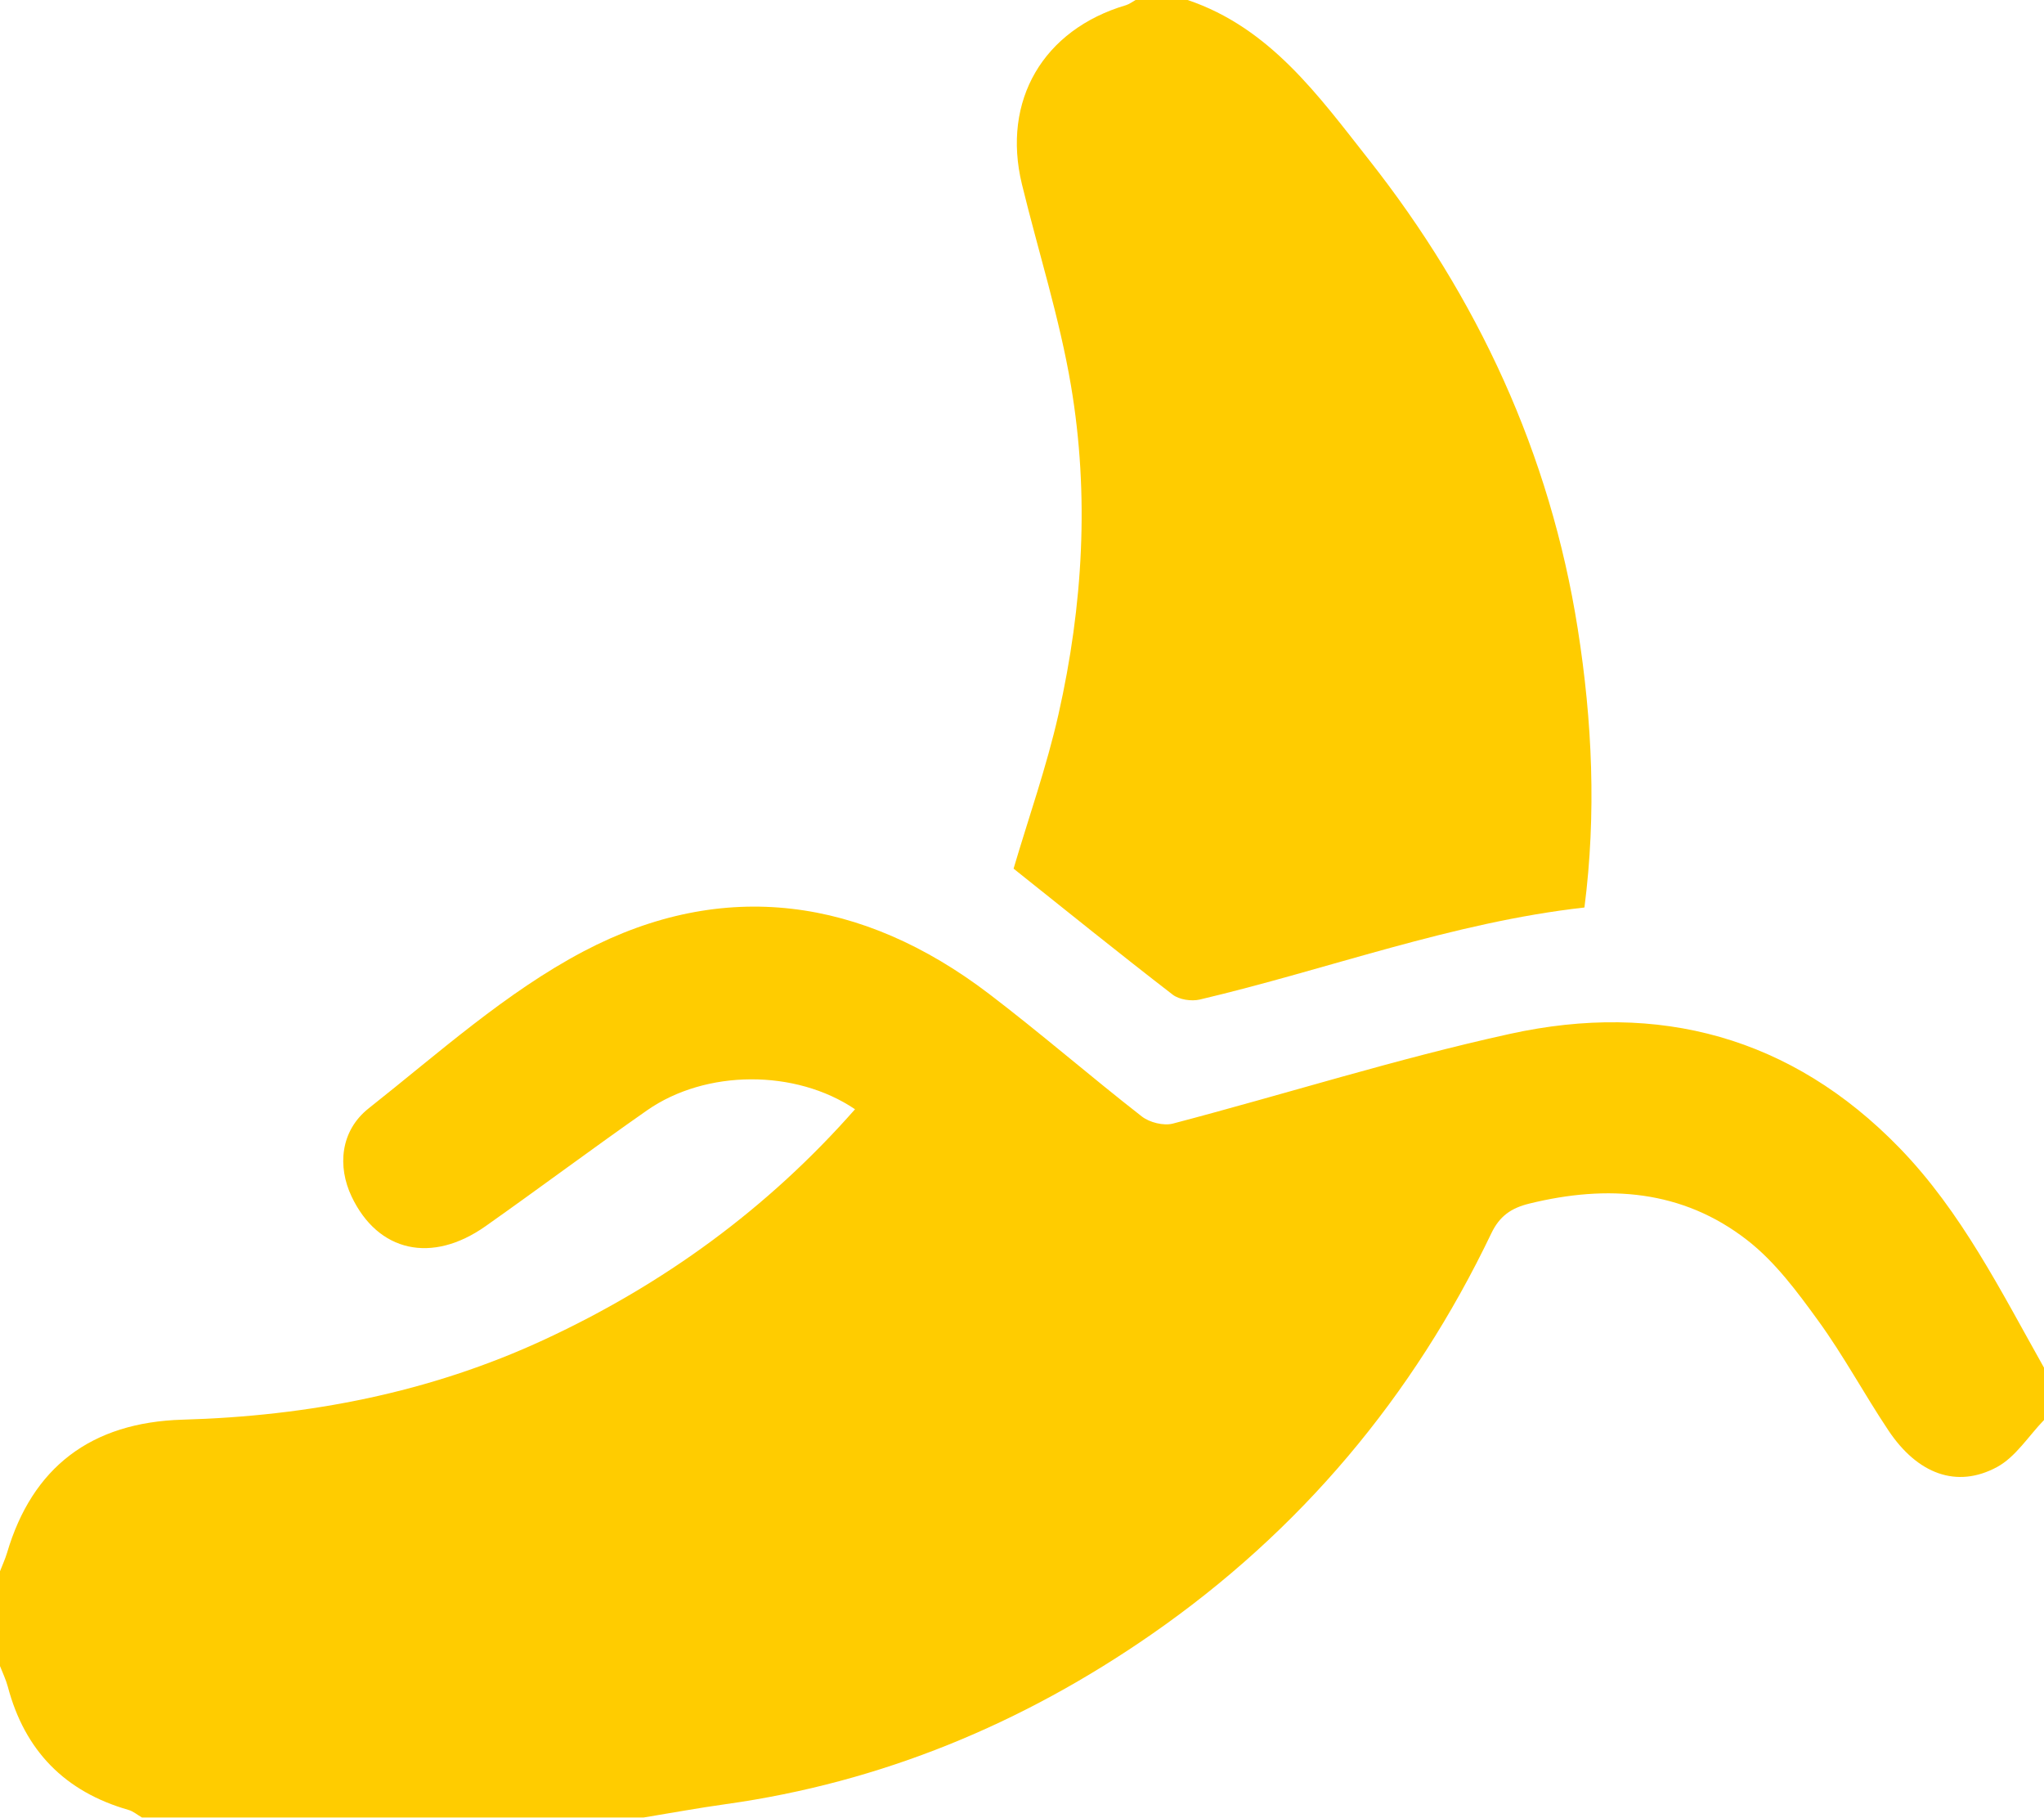
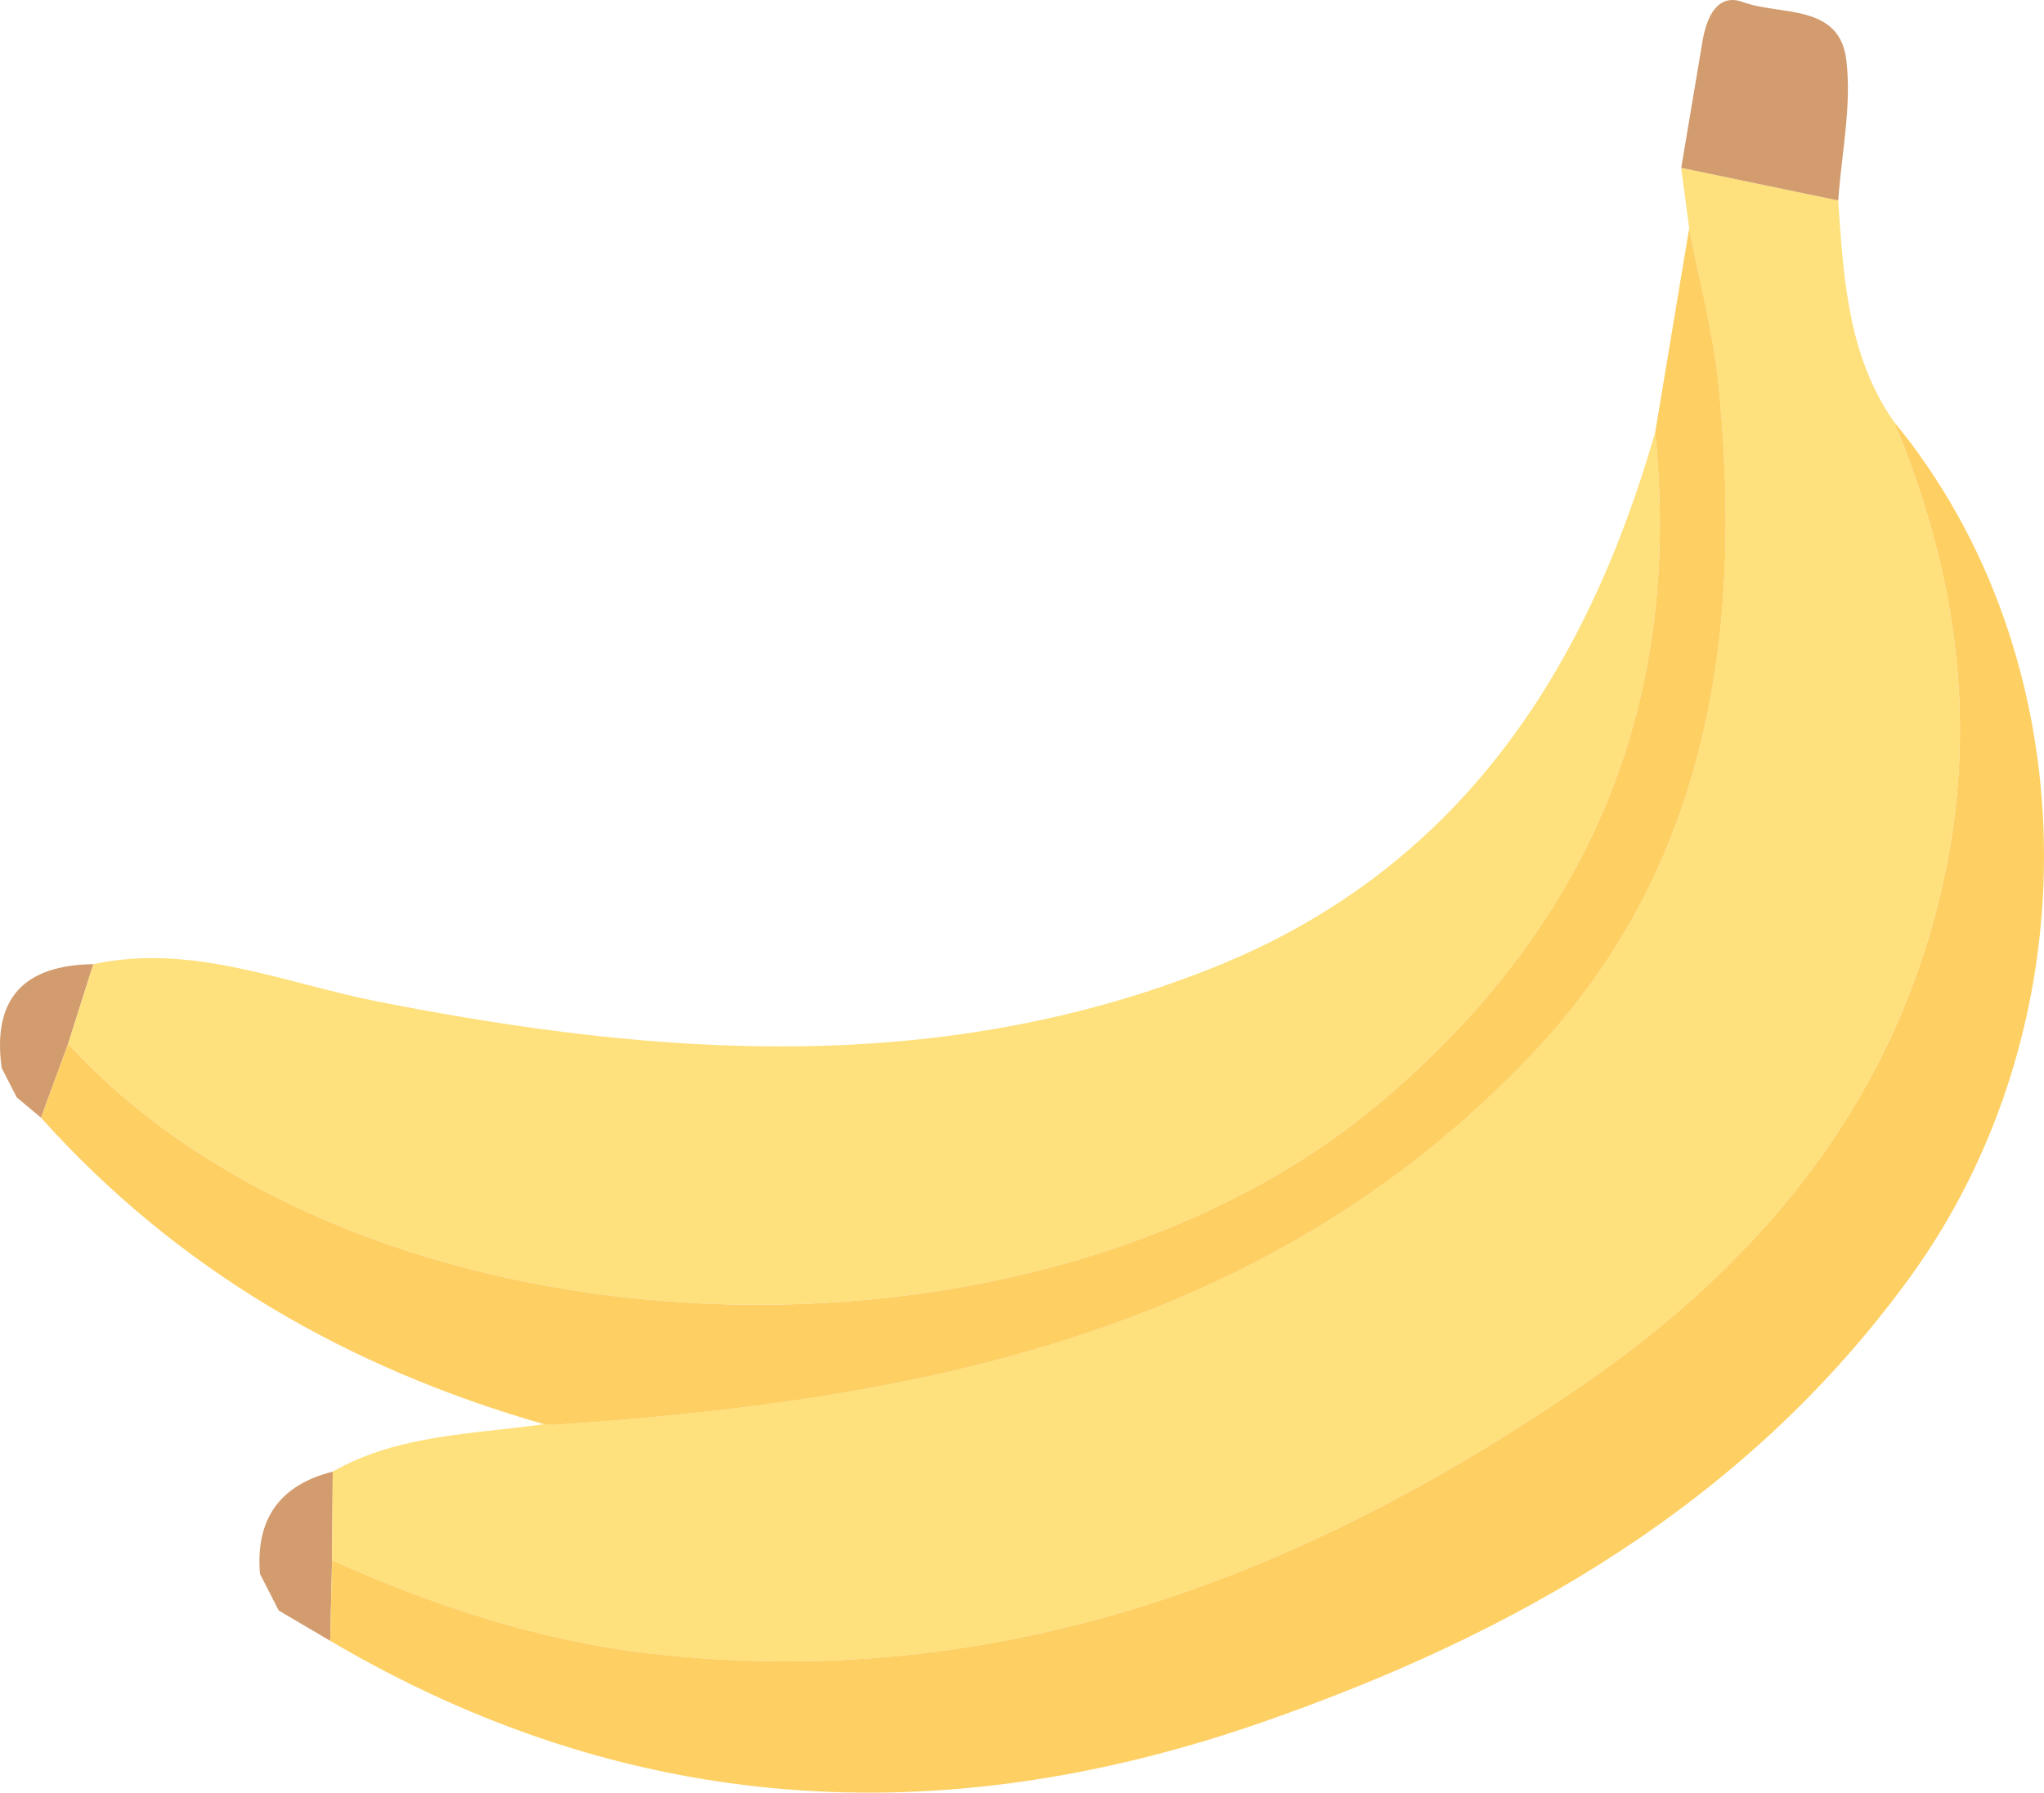
- <svg xmlns="http://www.w3.org/2000/svg" xmlns:xlink="http://www.w3.org/1999/xlink" id="Layer_2" data-name="Layer 2" viewBox="0 0 432 384">
+ <svg xmlns="http://www.w3.org/2000/svg" id="Layer_2" data-name="Layer 2" viewBox="0 0 495.65 434.69">
  <defs>
    <style>
      .cls-1 {
-         fill: url(#linear-gradient);
+         fill: #fee07d;
      }

      .cls-2 {
-         fill: url(#linear-gradient-2);
+         fill: #fed064;
+       }
+ 
+       .cls-3 {
+         fill: #d29c6e;
      }
    </style>
-     <linearGradient id="linear-gradient" x1="0" y1="287.77" x2="432" y2="287.77" gradientUnits="userSpaceOnUse">
-       <stop offset="0" stop-color="#fc0" />
-       <stop offset="1" stop-color="#fc0" />
-     </linearGradient>
-     <linearGradient id="linear-gradient-2" x1="214.22" y1="105.68" x2="336.36" y2="105.68" xlink:href="#linear-gradient" />
  </defs>
  <g id="Layer_1-2" data-name="Layer 1">
    <g>
-       <path class="cls-1" d="M0,332c.5-1.3,1.09-2.57,1.49-3.89,5.33-18.06,17.74-27.58,37.11-28.14,26.58-.76,52.21-5.68,76.47-16.93,25.23-11.7,47.22-27.73,65.64-48.66-12.54-8.48-31.52-8.46-43.97,.24-11.46,8.01-22.67,16.39-34.09,24.45-11.39,8.04-22.76,5.47-28.33-6.23-3.03-6.36-2.41-13.9,3.61-18.66,14.72-11.63,28.99-24.51,45.4-33.16,29.67-15.63,58.98-11.36,85.65,8.94,10.99,8.37,21.44,17.45,32.34,25.94,1.63,1.27,4.6,2.02,6.56,1.51,23.78-6.24,47.28-13.7,71.26-18.96,31.39-6.89,59.51,.61,82.31,24.09,13.1,13.49,21.45,30.28,30.57,46.48v11c-3.28,3.39-6,7.82-9.95,9.96-8.51,4.59-16.8,1.48-22.96-7.75-5.08-7.61-9.43-15.73-14.79-23.12-4.45-6.14-9.16-12.51-15.07-17.09-13.7-10.65-29.51-11.76-46.02-7.71-3.86,.95-6.29,2.63-8.05,6.31-16.52,34.5-40.36,62.9-71.82,84.72-27.21,18.87-57.05,31.27-89.99,35.87-5.8,.81-11.56,1.87-17.34,2.82H30c-.94-.54-1.82-1.31-2.83-1.6-13.46-3.85-21.94-12.52-25.52-26.05-.4-1.49-1.09-2.91-1.65-4.35,0-6.67,0-13.33,0-20Z" />
-       <path class="cls-2" d="M251,0c17.43,5.87,27.7,20.28,38.25,33.66,23.04,29.21,38.37,62.23,44.21,99.22,3.07,19.46,3.96,39.04,1.41,58.87-27.95,3.14-54.19,13.07-81.3,19.45-1.76,.41-4.34,.03-5.73-1.04-11.32-8.73-22.44-17.71-33.62-26.62,3.16-10.72,6.99-21.53,9.5-32.65,5.17-22.92,6.55-46.23,2.63-69.42-2.43-14.36-6.92-28.37-10.37-42.56-4.28-17.67,4.5-32.65,22.01-37.82C238.71,.87,239.33,.37,240,0c3.67,0,7.33,0,11,0Z" />
+       <path class="cls-3" d="M80.69,356.85c-12.92,3.26-18.74,11.56-17.65,24.79,1.51,2.96,3.03,5.93,4.54,8.89,4.16,2.45,8.32,4.9,12.48,7.35,.15-6.51,.3-13.02,.46-19.54,.06-7.16,.11-14.33,.17-21.49Z" />
+       <path class="cls-3" d="M4.04,266.09c1.97,1.65,3.94,3.3,5.91,4.94,2.19-5.97,4.38-11.95,6.57-17.92,2.04-6.44,4.07-12.87,6.11-19.31-16.67,.22-24.58,8.16-22.22,25.17,1.21,2.37,2.42,4.74,3.63,7.11Z" />
+       <path class="cls-1" d="M80.69,356.85c-.06,7.16-.11,14.33-.17,21.49,24.78,11.11,50.38,19.54,77.47,22.64,84.14,9.61,157.75-18.5,225.51-64.95,44.7-30.64,77.36-70.89,88.41-125.6,7.55-37.37,1.93-73.4-12.74-108.27-11.16-16.18-12.13-34.91-13.43-53.56-12.69-2.64-25.38-5.27-38.07-7.91,.64,4.88,1.29,9.76,1.93,14.64,2.41,12.51,5.78,24.93,7.07,37.56,6.12,60-2.15,117.27-45.09,162.64-64.22,67.86-149.36,84.22-237.83,90.02-.62-.08-1.25-.15-1.87-.23l.05,.03c-17.39,2.47-35.34,2.46-51.25,11.5Z" />
+       <path class="cls-1" d="M22.63,233.8c-2.04,6.44-4.07,12.87-6.11,19.31,72.2,78.46,234.98,85.02,318.79,13.71,50.4-42.88,72.66-96.34,66.06-162.02-16.84,58.63-48.05,106.05-106.7,129.64-66.39,26.7-134.67,21.89-203.04,8.43-22.8-4.49-44.93-14.23-69.01-9.07Z" />
+       <path class="cls-2" d="M459.18,102.16c14.67,34.86,20.29,70.9,12.74,108.27-11.05,54.71-43.72,94.96-88.41,125.6-67.76,46.45-141.37,74.55-225.51,64.95-27.09-3.09-52.69-11.53-77.47-22.64-.15,6.51-.3,13.02-.46,19.54,71.99,42.45,147.63,46.93,225.48,19.93,62.18-21.56,117.88-53.39,157.6-108.09,44.81-61.71,43.1-150.55-3.97-207.56Z" />
+       <path class="cls-2" d="M401.37,104.81c6.6,65.68-15.67,119.14-66.06,162.02-83.82,71.31-246.6,64.74-318.79-13.71-2.19,5.97-4.38,11.95-6.57,17.92,33.2,37.03,74.53,60.72,121.99,74.32,0,0-.05-.03-.05-.03,.62,.08,1.25,.15,1.87,.23,88.47-5.8,173.61-22.16,237.83-90.02,42.93-45.37,51.21-102.64,45.09-162.64-1.29-12.63-4.66-25.04-7.07-37.56-2.75,16.49-5.49,32.98-8.24,49.47Z" />
+       <path class="cls-3" d="M407.68,40.7c12.69,2.64,25.38,5.27,38.07,7.91,.8-11.38,3.31-22.97,1.96-34.09-1.67-13.74-16.04-10.7-25.03-14.01-6.32-2.33-8.9,3.84-9.85,9.54-1.71,10.22-3.43,20.43-5.15,30.65Z" />
    </g>
  </g>
</svg>
